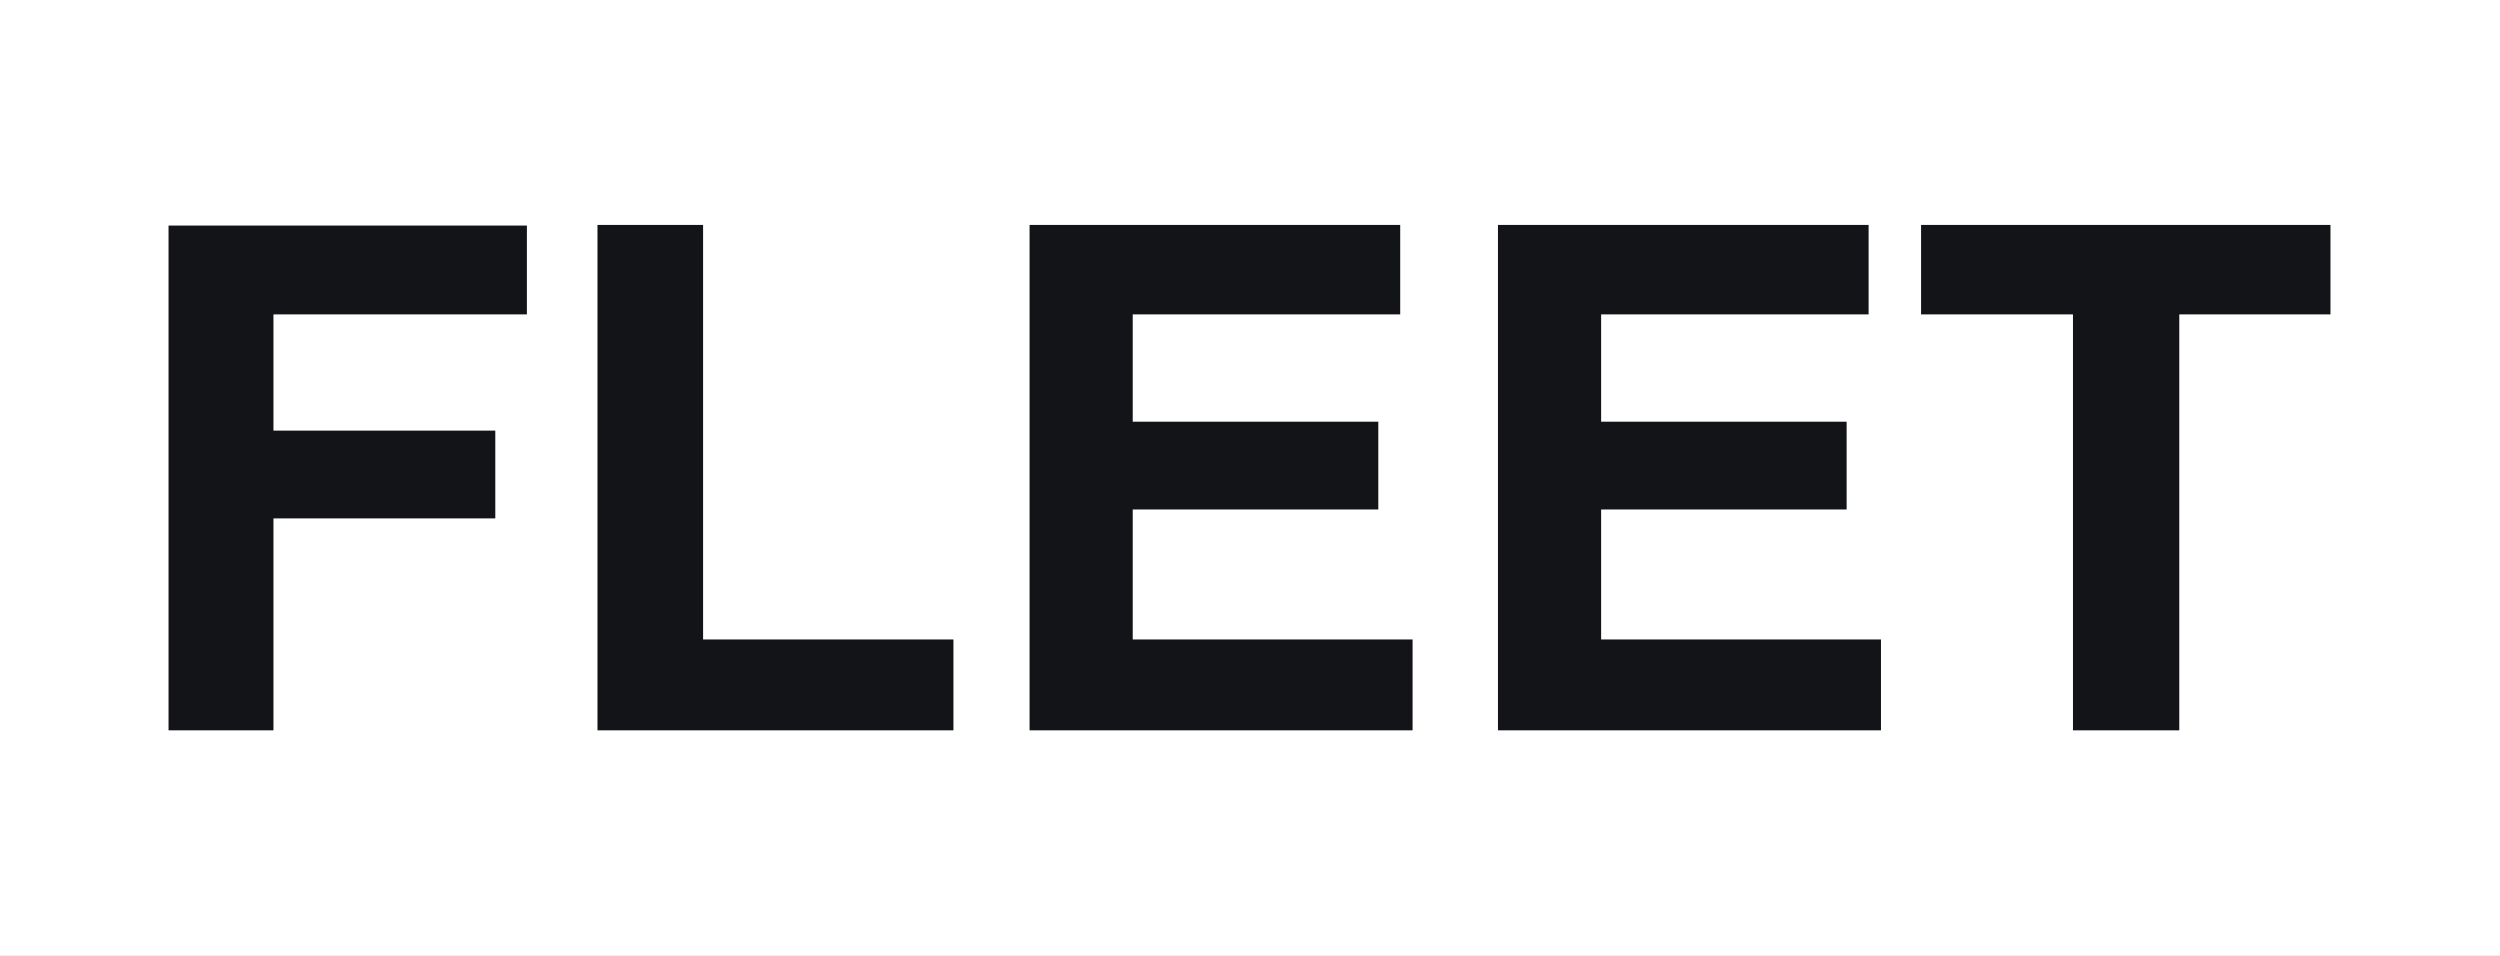
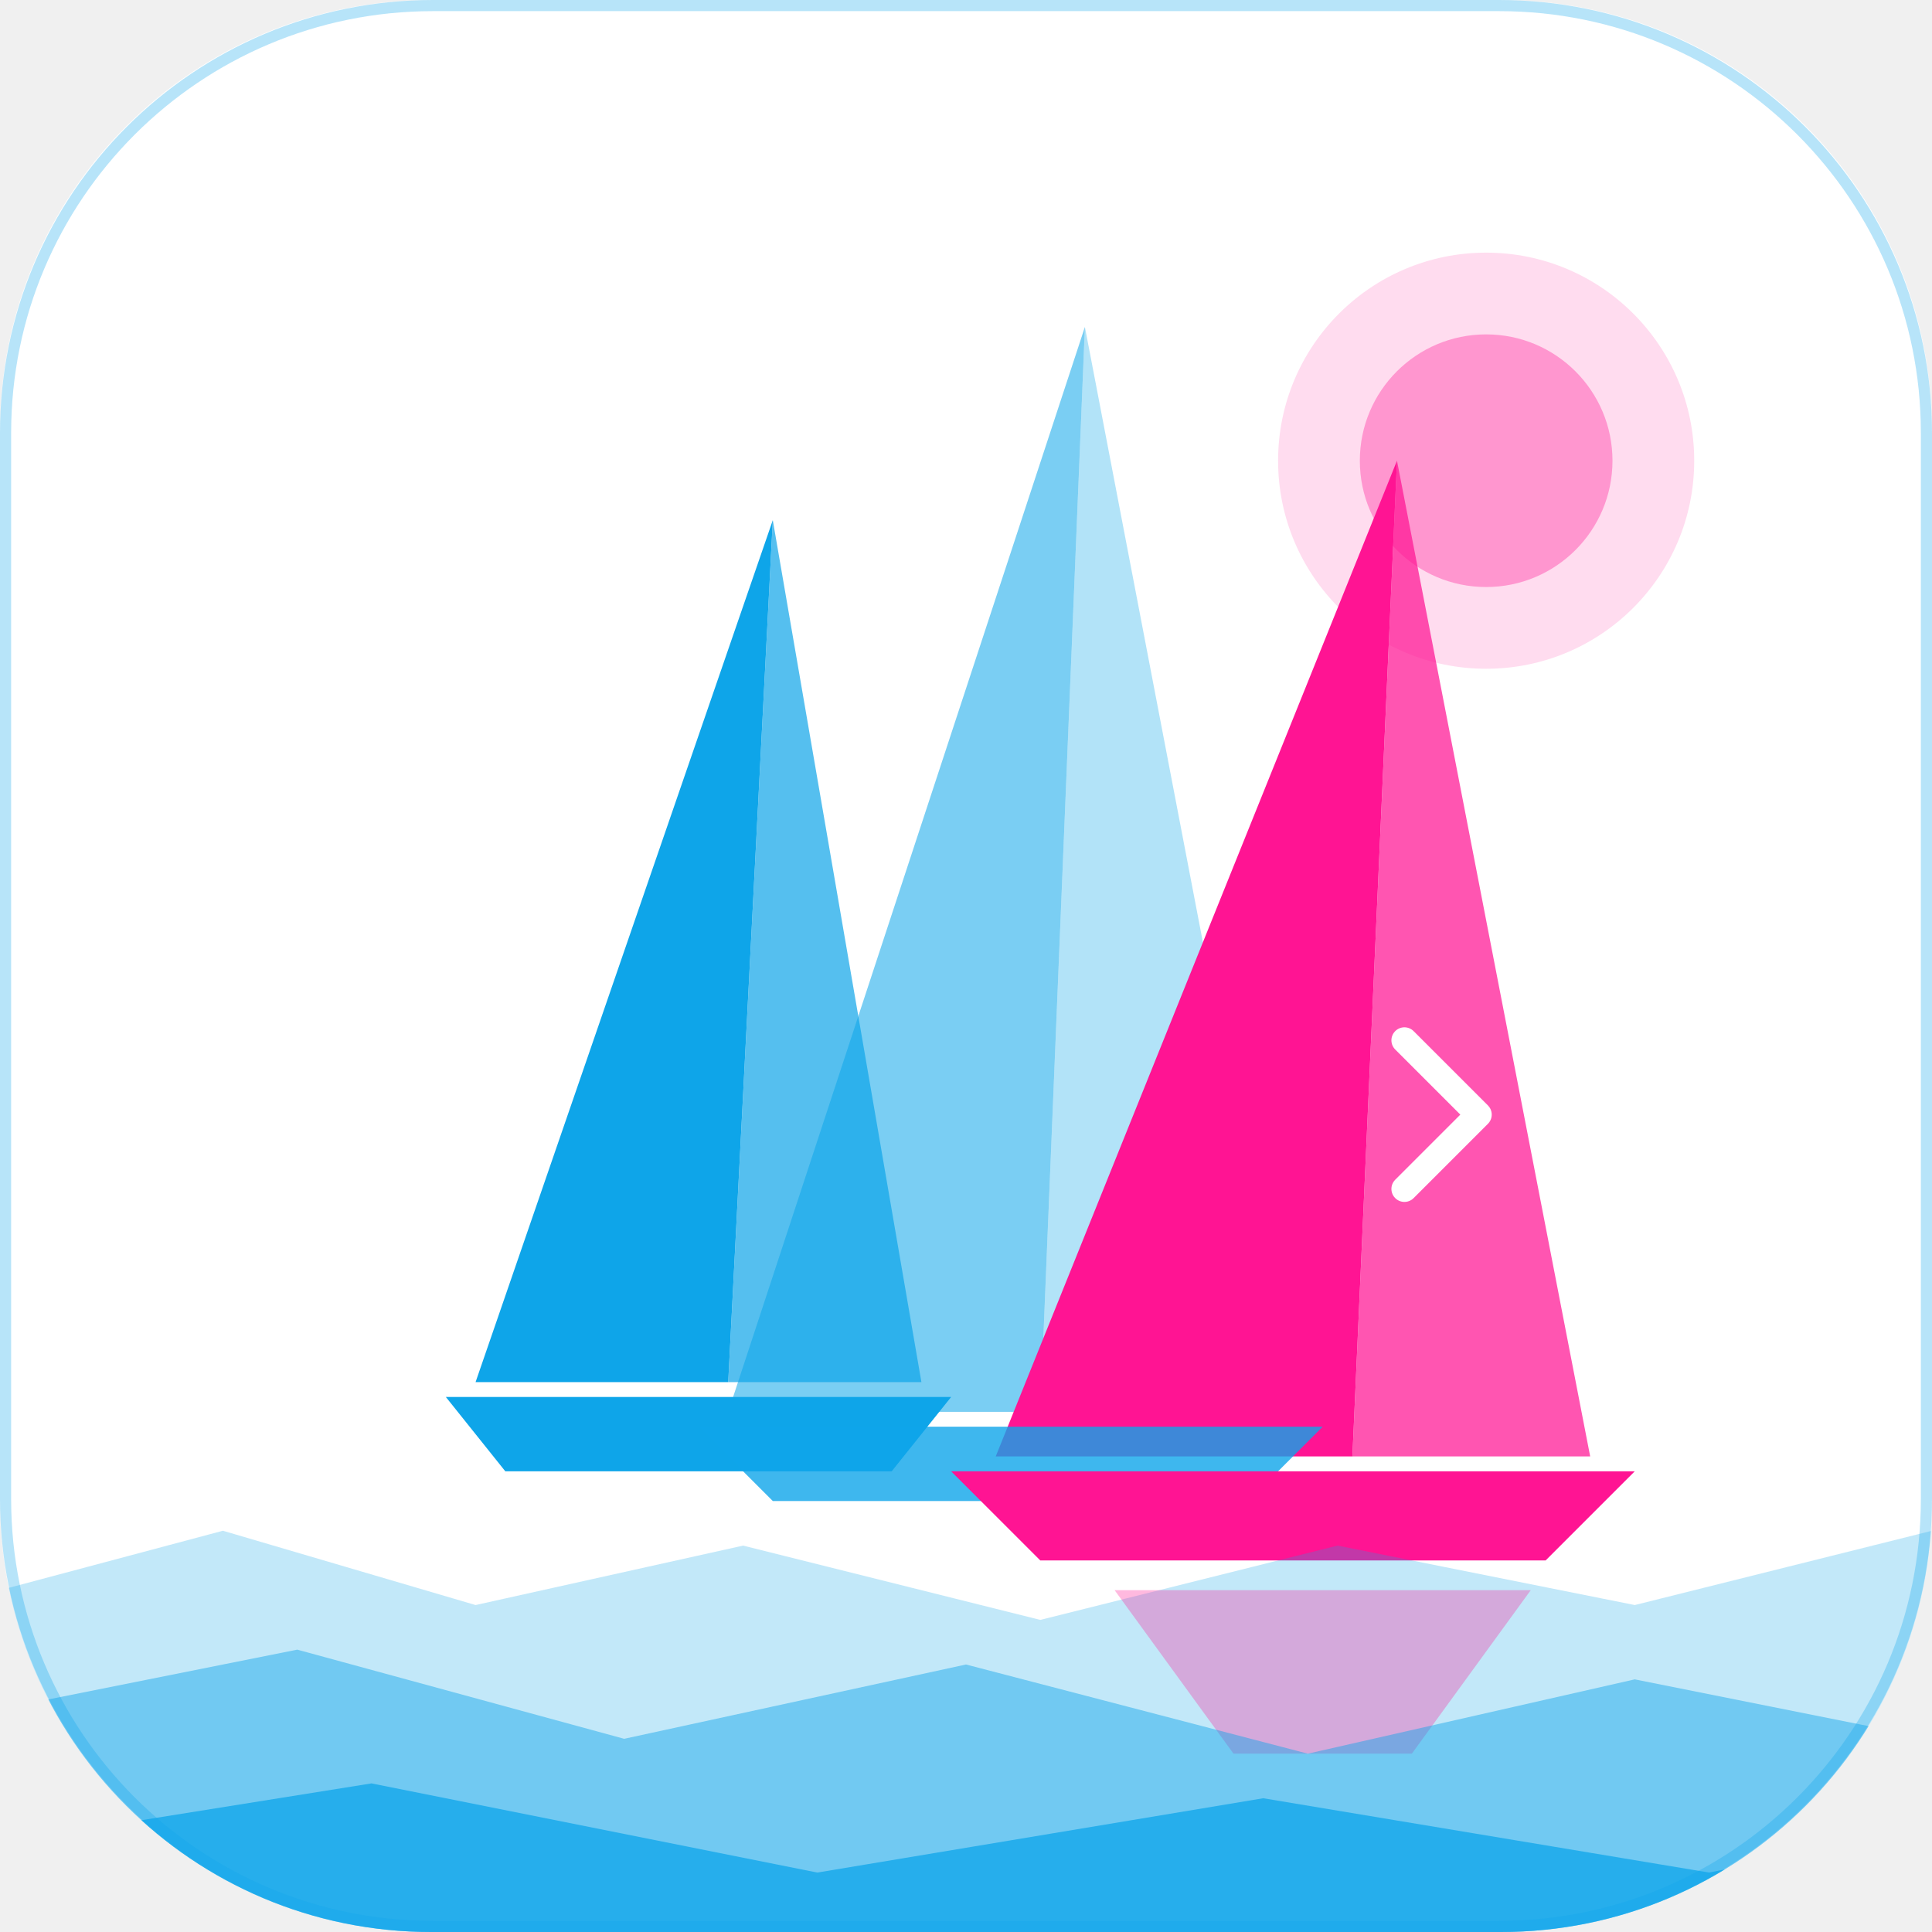
- <svg xmlns="http://www.w3.org/2000/svg" width="356" height="136" viewBox="0 0 356 136" fill="none">
-   <rect width="356" height="136" fill="white" />
-   <path d="M75.03 44.77L38.94 44.77L38.94 61.32L70.53 61.32L70.53 73.82L38.94 73.82L38.94 104.00L24.00 104.00L24.00 32.12L75.03 32.12ZM85.08 32.03L100.12 32.03L100.12 91.06L135.77 91.06L135.77 104.00L85.08 104.00ZM196.27 72.55L161.30 72.55L161.30 91.06L201.15 91.06L201.15 104.00L146.61 104.00L146.61 32.03L199.39 32.03L199.39 44.77L161.30 44.77L161.30 60.05L196.27 60.05ZM262.96 72.55L228.00 72.55L228.00 91.06L267.85 91.06L267.85 104.00L213.31 104.00L213.31 32.03L266.09 32.03L266.09 44.77L228.00 44.77L228.00 60.05L262.96 60.05ZM331.86 32.03L331.86 44.77L310.33 44.77L310.33 104.00L295.19 104.00L295.19 44.77L273.56 44.77L273.56 32.03Z" fill="#131417" />
+ <svg xmlns="http://www.w3.org/2000/svg" width="1024" height="1024" viewBox="0 0 260 260">
+   <defs>
+     <clipPath id="shape">
+       <rect width="260" height="260" rx="58" />
+     </clipPath>
+   </defs>
+   <g clip-path="url(#shape)">
+     <rect width="260" height="260" fill="#FFFFFF" />
+     <circle cx="200" cy="62" r="28" fill="#FF1493" fill-opacity="0.15" />
+     <circle cx="200" cy="62" r="17" fill="#FF1493" fill-opacity="0.35" />
+     <path d="M64 186 L104 70 L98 186 Z" fill="#0EA5E9" />
+     <path d="M98 186 L104 70 L124 186 Z" fill="#0EA5E9" fill-opacity="0.7" />
+     <path d="M98 190 L146 44 L140 190 Z" fill="#0EA5E9" fill-opacity="0.55" />
+     <path d="M140 190 L146 44 L174 190 Z" fill="#0EA5E9" fill-opacity="0.32" />
+     <path d="M134 196 L188 62 L182 196 Z" fill="#FF1493" />
+     <path d="M182 196 L188 62 L214 196 Z" fill="#FF1493" fill-opacity="0.72" />
+     <path d="M189 140 L199 150 L189 160" fill="none" stroke="#FFFFFF" stroke-width="3.5" stroke-linecap="round" stroke-linejoin="round" />
+     <path d="M60 188 H128 L120 198 H68 Z" fill="#0EA5E9" />
+     <path d="M94 192 H178 L168 202 H104 Z" fill="#0EA5E9" fill-opacity="0.8" />
+     <path d="M128 198 H220 L208 210 H140 Z" fill="#FF1493" />
+     <path d="M0 214 L30 206 L64 216 L100 208 L140 218 L180 208 L220 216 L260 206 V260 H0 Z" fill="#0EA5E9" fill-opacity="0.25" />
+     <path d="M150 214 L206 214 L190 236 L166 236 Z" fill="#FF1493" fill-opacity="0.3" />
+     <path d="M0 230 L40 222 L84 234 L130 224 L176 236 L220 226 L260 234 V260 H0 Z" fill="#0EA5E9" fill-opacity="0.45" />
+     <path d="M0 248 L50 240 L110 252 L170 242 L230 252 L260 246 V260 H0 Z" fill="#0EA5E9" fill-opacity="0.75" />
+   </g>
+   <rect x="0.75" y="0.75" width="258.5" height="258.5" rx="57.5" fill="none" stroke="#0EA5E9" stroke-opacity="0.3" stroke-width="1.5" />
</svg>
